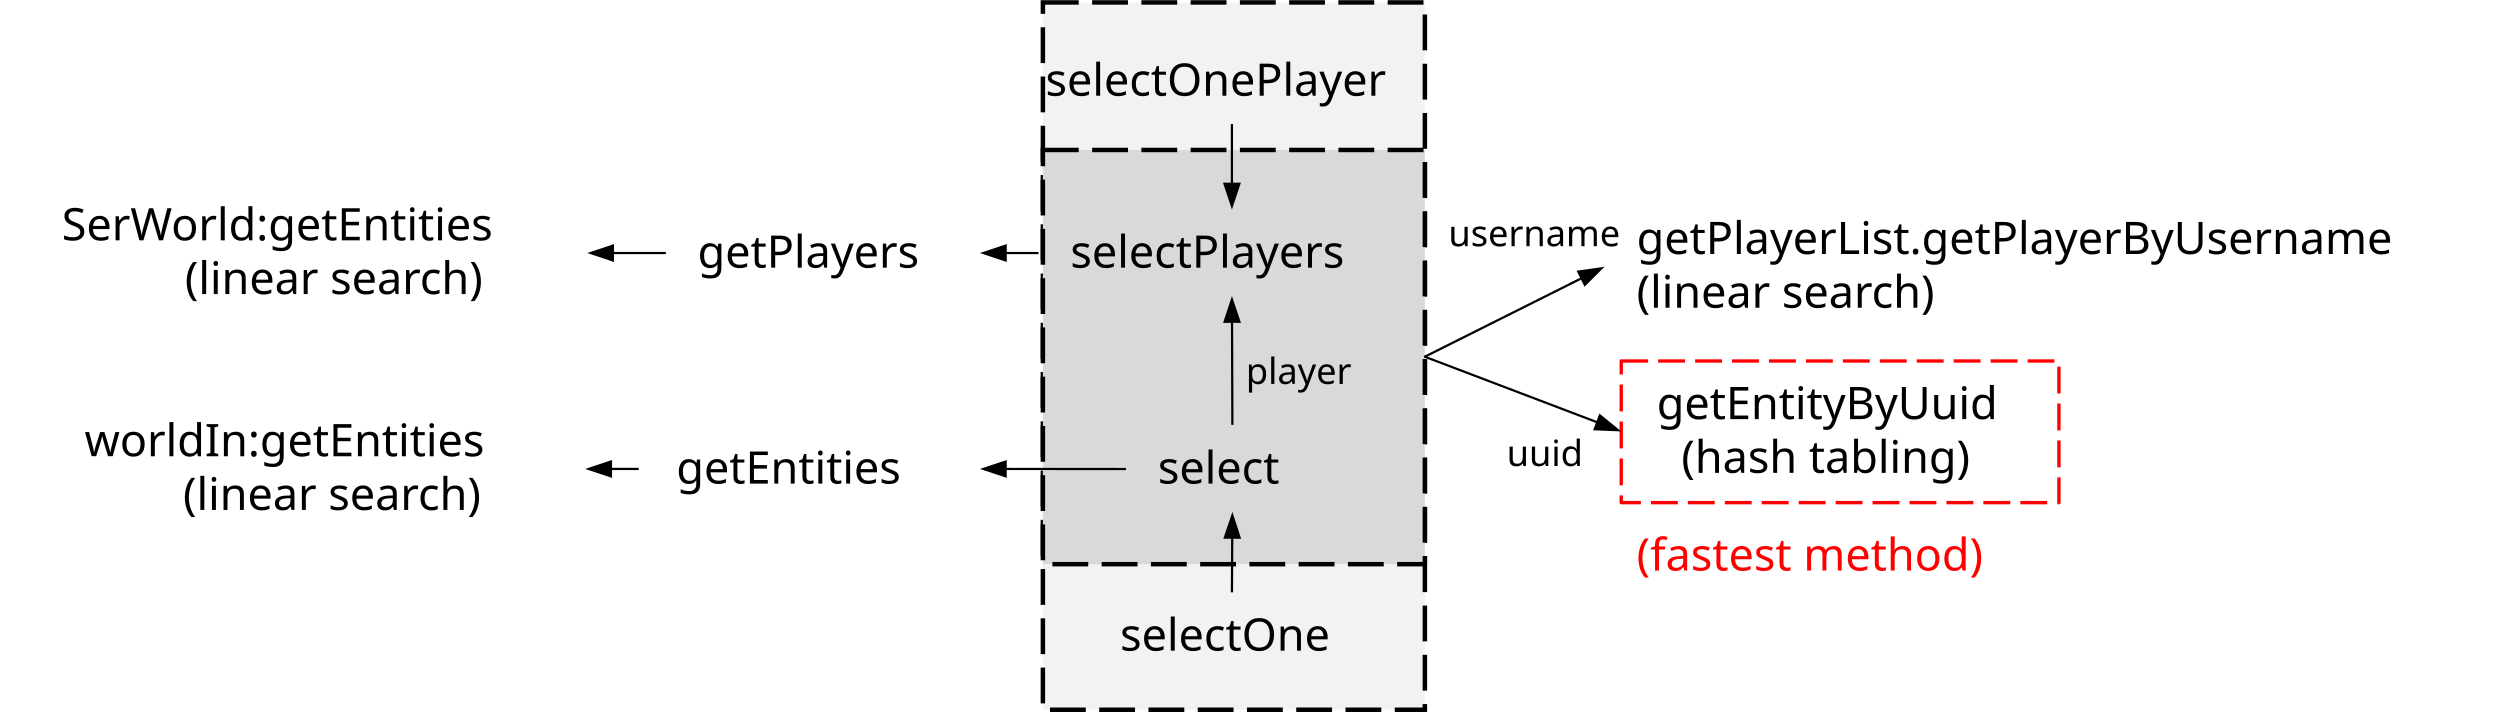
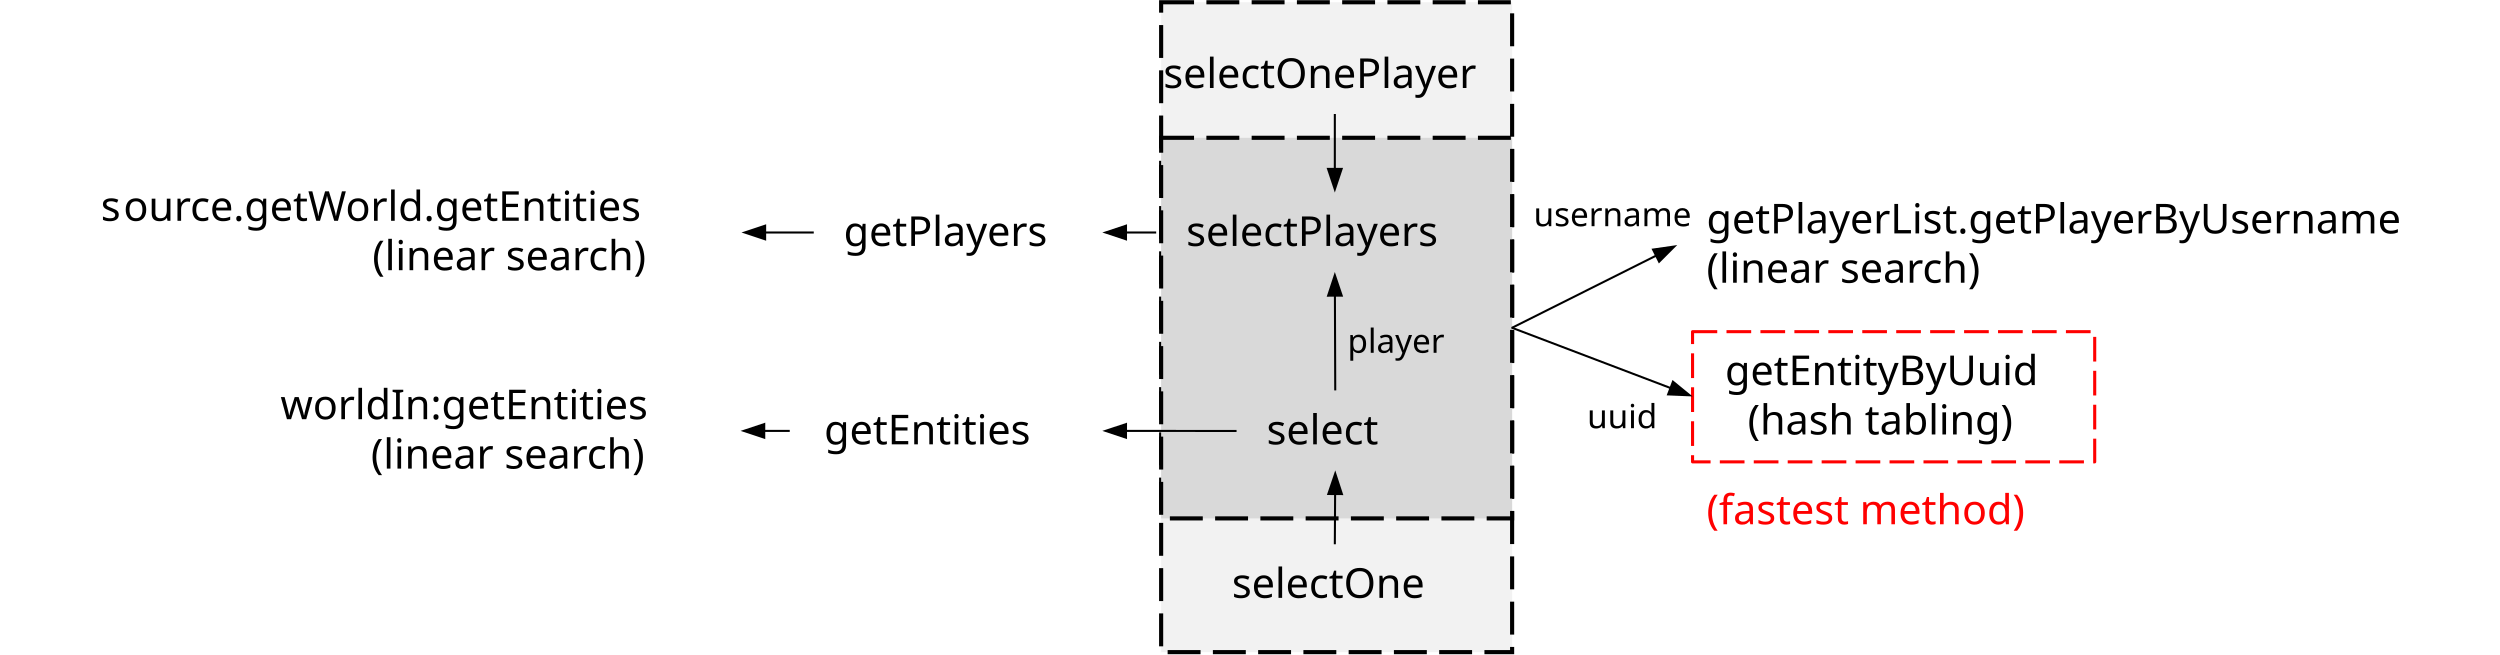
- <svg xmlns="http://www.w3.org/2000/svg" width="2559" height="729" overflow="hidden">
+ <svg xmlns="http://www.w3.org/2000/svg" width="2785" height="729" overflow="hidden">
  <defs>
    <clipPath id="clip0">
-       <rect x="-50" y="823" width="2559" height="729" />
+       <rect x="870" y="823" width="2785" height="729" />
    </clipPath>
  </defs>
-   <g clip-path="url(#clip0)" transform="translate(50 -823)">
-     <rect x="1017.5" y="825.5" width="391" height="724" stroke="#000000" stroke-width="4.583" stroke-miterlimit="8" stroke-dasharray="36.667 13.75" fill="#F2F2F2" />
-     <rect x="1017.5" y="976.5" width="391" height="424" stroke="#000000" stroke-width="4.583" stroke-miterlimit="8" stroke-dasharray="36.667 13.75" fill="#D9D9D9" />
-     <text font-family="Consolas,Consolas_MSFontService,sans-serif" font-weight="400" font-size="46" transform="matrix(1 0 0 1 1135.18 1318)">select<tspan font-size="46" x="-38.649" y="171">selectOne</tspan>
+   <g clip-path="url(#clip0)" transform="translate(-870 -823)">
+     <rect x="2163.5" y="825.5" width="391" height="724" stroke="#000000" stroke-width="4.583" stroke-miterlimit="8" stroke-dasharray="36.667 13.75" fill="#F2F2F2" />
+     <rect x="2163.5" y="976.5" width="391" height="424" stroke="#000000" stroke-width="4.583" stroke-miterlimit="8" stroke-dasharray="36.667 13.75" fill="#D9D9D9" />
+     <text font-family="Consolas,Consolas_MSFontService,sans-serif" font-weight="400" font-size="46" transform="matrix(1 0 0 1 2281.01 1318)">select<tspan font-size="46" x="-38.649" y="171">selectOne</tspan>
      <tspan font-size="46" x="-115.013" y="-397">selectOnePlayer</tspan>
      <tspan font-size="46" x="-492.877" y="0">getEntities</tspan>
      <tspan font-size="46" x="-89.559" y="-221">selectPlayers</tspan>
    </text>
-     <path d="M1102.53 1304.24 975.916 1304.16 975.917 1301.87 1102.53 1301.95ZM980.494 1312.18 953 1303 980.506 1293.85Z" />
-     <path d="M1210.32 1257.9 1209.94 1148.92 1212.23 1148.91 1212.61 1257.89ZM1201.93 1153.53 1211 1126 1220.26 1153.47Z" />
-     <text font-family="Consolas,Consolas_MSFontService,sans-serif" font-weight="400" font-size="46" transform="matrix(1 0 0 1 36.545 1290)">worldIn:getEntities<tspan font-size="46" x="100.833" y="55">(linear search)</tspan>
+     <path d="M2247.53 1304.24 2120.92 1304.16 2120.92 1301.87 2247.53 1301.95ZM2125.49 1312.18 2098 1303 2125.51 1293.85Z" />
+     <path d="M2356.32 1257.9 2355.94 1148.92 2358.23 1148.91 2358.61 1257.89ZM2347.93 1153.53 2357 1126 2366.26 1153.47Z" />
+     <text font-family="Consolas,Consolas_MSFontService,sans-serif" font-weight="400" font-size="46" transform="matrix(1 0 0 1 1182.38 1290)">worldIn:getEntities<tspan font-size="46" x="100.833" y="55">(linear search)</tspan>
    </text>
-     <path d="M603.776 1304.15 571.917 1304.15 571.917 1301.85 603.776 1301.85ZM576.5 1312.17 549 1303 576.5 1293.83Z" />
-     <path d="M1.146-0.007 1.483 59.369-0.808 59.382-1.146 0.007ZM9.478 54.74 0.468 82.292-8.855 54.845Z" transform="matrix(1 0 0 -1 1211 1429.29)" />
-     <path d="M1212.15 950 1212.15 1014.58 1209.85 1014.58 1209.85 950ZM1220.17 1010 1211 1037.5 1201.83 1010Z" />
-     <text font-family="Consolas,Consolas_MSFontService,sans-serif" font-weight="400" font-size="37" transform="matrix(1 0 0 1 1225.29 1216)">player<tspan font-size="46" x="399.98" y="-133">getPlayerList.getPlayerByUsername</tspan>
+     <path d="M1749.78 1304.15 1717.92 1304.15 1717.92 1301.85 1749.78 1301.85ZM1722.5 1312.17 1695 1303 1722.5 1293.83Z" />
+     <path d="M1.146-0.007 1.483 59.369-0.808 59.382-1.146 0.007ZM9.478 54.74 0.468 82.292-8.855 54.845Z" transform="matrix(1 0 0 -1 2357 1429.29)" />
+     <path d="M2358.15 950 2358.15 1014.58 2355.85 1014.58 2355.85 950ZM2366.17 1010 2357 1037.5 2347.83 1010Z" />
+     <text font-family="Consolas,Consolas_MSFontService,sans-serif" font-weight="400" font-size="37" transform="matrix(1 0 0 1 2371.12 1216)">player<tspan font-size="46" x="399.98" y="-133">getPlayerList.getPlayerByUsername</tspan>
      <tspan font-size="46" x="399.98" y="-78">(linear search)</tspan>
    </text>
-     <path d="M0.513-1.025 164.468 81.079 163.442 83.128-0.513 1.025ZM163.962 71.855 184.446 92.365 155.753 88.248Z" transform="matrix(1 0 0 -1 1408 1188.36)" />
-     <rect x="1609.5" y="1192.5" width="448" height="145" stroke="#FF0000" stroke-width="3.438" stroke-linejoin="round" stroke-miterlimit="10" stroke-dasharray="27.5 10.312" fill="none" />
-     <text font-family="Consolas,Consolas_MSFontService,sans-serif" font-weight="400" font-size="46" transform="matrix(1 0 0 1 1645.86 1252)">getEntityByUuid<tspan font-size="46" x="25.208" y="55">(hash tabling)</tspan>
+     <path d="M0.513-1.025 164.468 81.079 163.442 83.128-0.513 1.025ZM163.962 71.855 184.446 92.365 155.753 88.248Z" transform="matrix(1 0 0 -1 2554 1188.36)" />
+     <rect x="2755.5" y="1192.5" width="448" height="145" stroke="#FF0000" stroke-width="3.438" stroke-linejoin="round" stroke-miterlimit="10" stroke-dasharray="27.5 10.312" fill="none" />
+     <text font-family="Consolas,Consolas_MSFontService,sans-serif" font-weight="400" font-size="46" transform="matrix(1 0 0 1 2791.7 1252)">getEntityByUuid<tspan font-size="46" x="25.208" y="55">(hash tabling)</tspan>
    </text>
-     <path d="M1408.41 1186.93 1588.59 1255.42 1587.78 1257.56 1407.59 1189.07ZM1587.16 1246.29 1609.61 1264.63 1580.65 1263.43Z" />
-     <text font-family="Consolas,Consolas_MSFontService,sans-serif" font-weight="400" font-size="37" transform="matrix(1 0 0 1 1432.59 1075)">username<tspan font-size="37" x="59.653" y="225">uuid</tspan>
+     <path d="M2554.41 1186.93 2734.59 1255.42 2733.78 1257.56 2553.59 1189.07ZM2733.16 1246.29 2755.61 1264.63 2726.65 1263.43Z" />
+     <text font-family="Consolas,Consolas_MSFontService,sans-serif" font-weight="400" font-size="37" transform="matrix(1 0 0 1 2578.43 1075)">username<tspan font-size="37" x="59.653" y="225">uuid</tspan>
      <tspan fill="#FF0000" font-size="46" x="192.67" y="332">(fastest method)</tspan>
      <tspan font-size="46" x="-768.558" y="22">getPlayers</tspan>
    </text>
-     <path d="M1012.99 1083.15 975.917 1083.15 975.917 1080.85 1012.99 1080.85ZM980.5 1091.17 953 1082 980.5 1072.83Z" />
-     <text font-family="Consolas,Consolas_MSFontService,sans-serif" font-weight="400" font-size="46" transform="matrix(1 0 0 1 13.2123 1069)">SerWorld:getEntities<tspan font-size="46" x="126.042" y="55">(linear search)</tspan>
+     <path d="M2157.99 1083.15 2120.92 1083.15 2120.92 1080.85 2157.99 1080.85ZM2125.5 1091.17 2098 1082 2125.5 1072.83Z" />
+     <text font-family="Consolas,Consolas_MSFontService,sans-serif" font-weight="400" font-size="46" transform="matrix(1 0 0 1 982.323 1069)">s<tspan font-size="46" x="25.208" y="0">ource.getWorld.getEntities</tspan>
+       <tspan font-size="46" x="302.5" y="55">(linear search)</tspan>
    </text>
-     <path d="M631.531 1083.15 573.917 1083.15 573.917 1080.85 631.531 1080.85ZM578.5 1091.17 551 1082 578.5 1072.83Z" />
+     <path d="M1776.53 1083.15 1718.92 1083.15 1718.92 1080.85 1776.53 1080.85ZM1723.5 1091.17 1696 1082 1723.5 1072.83Z" />
  </g>
</svg>
